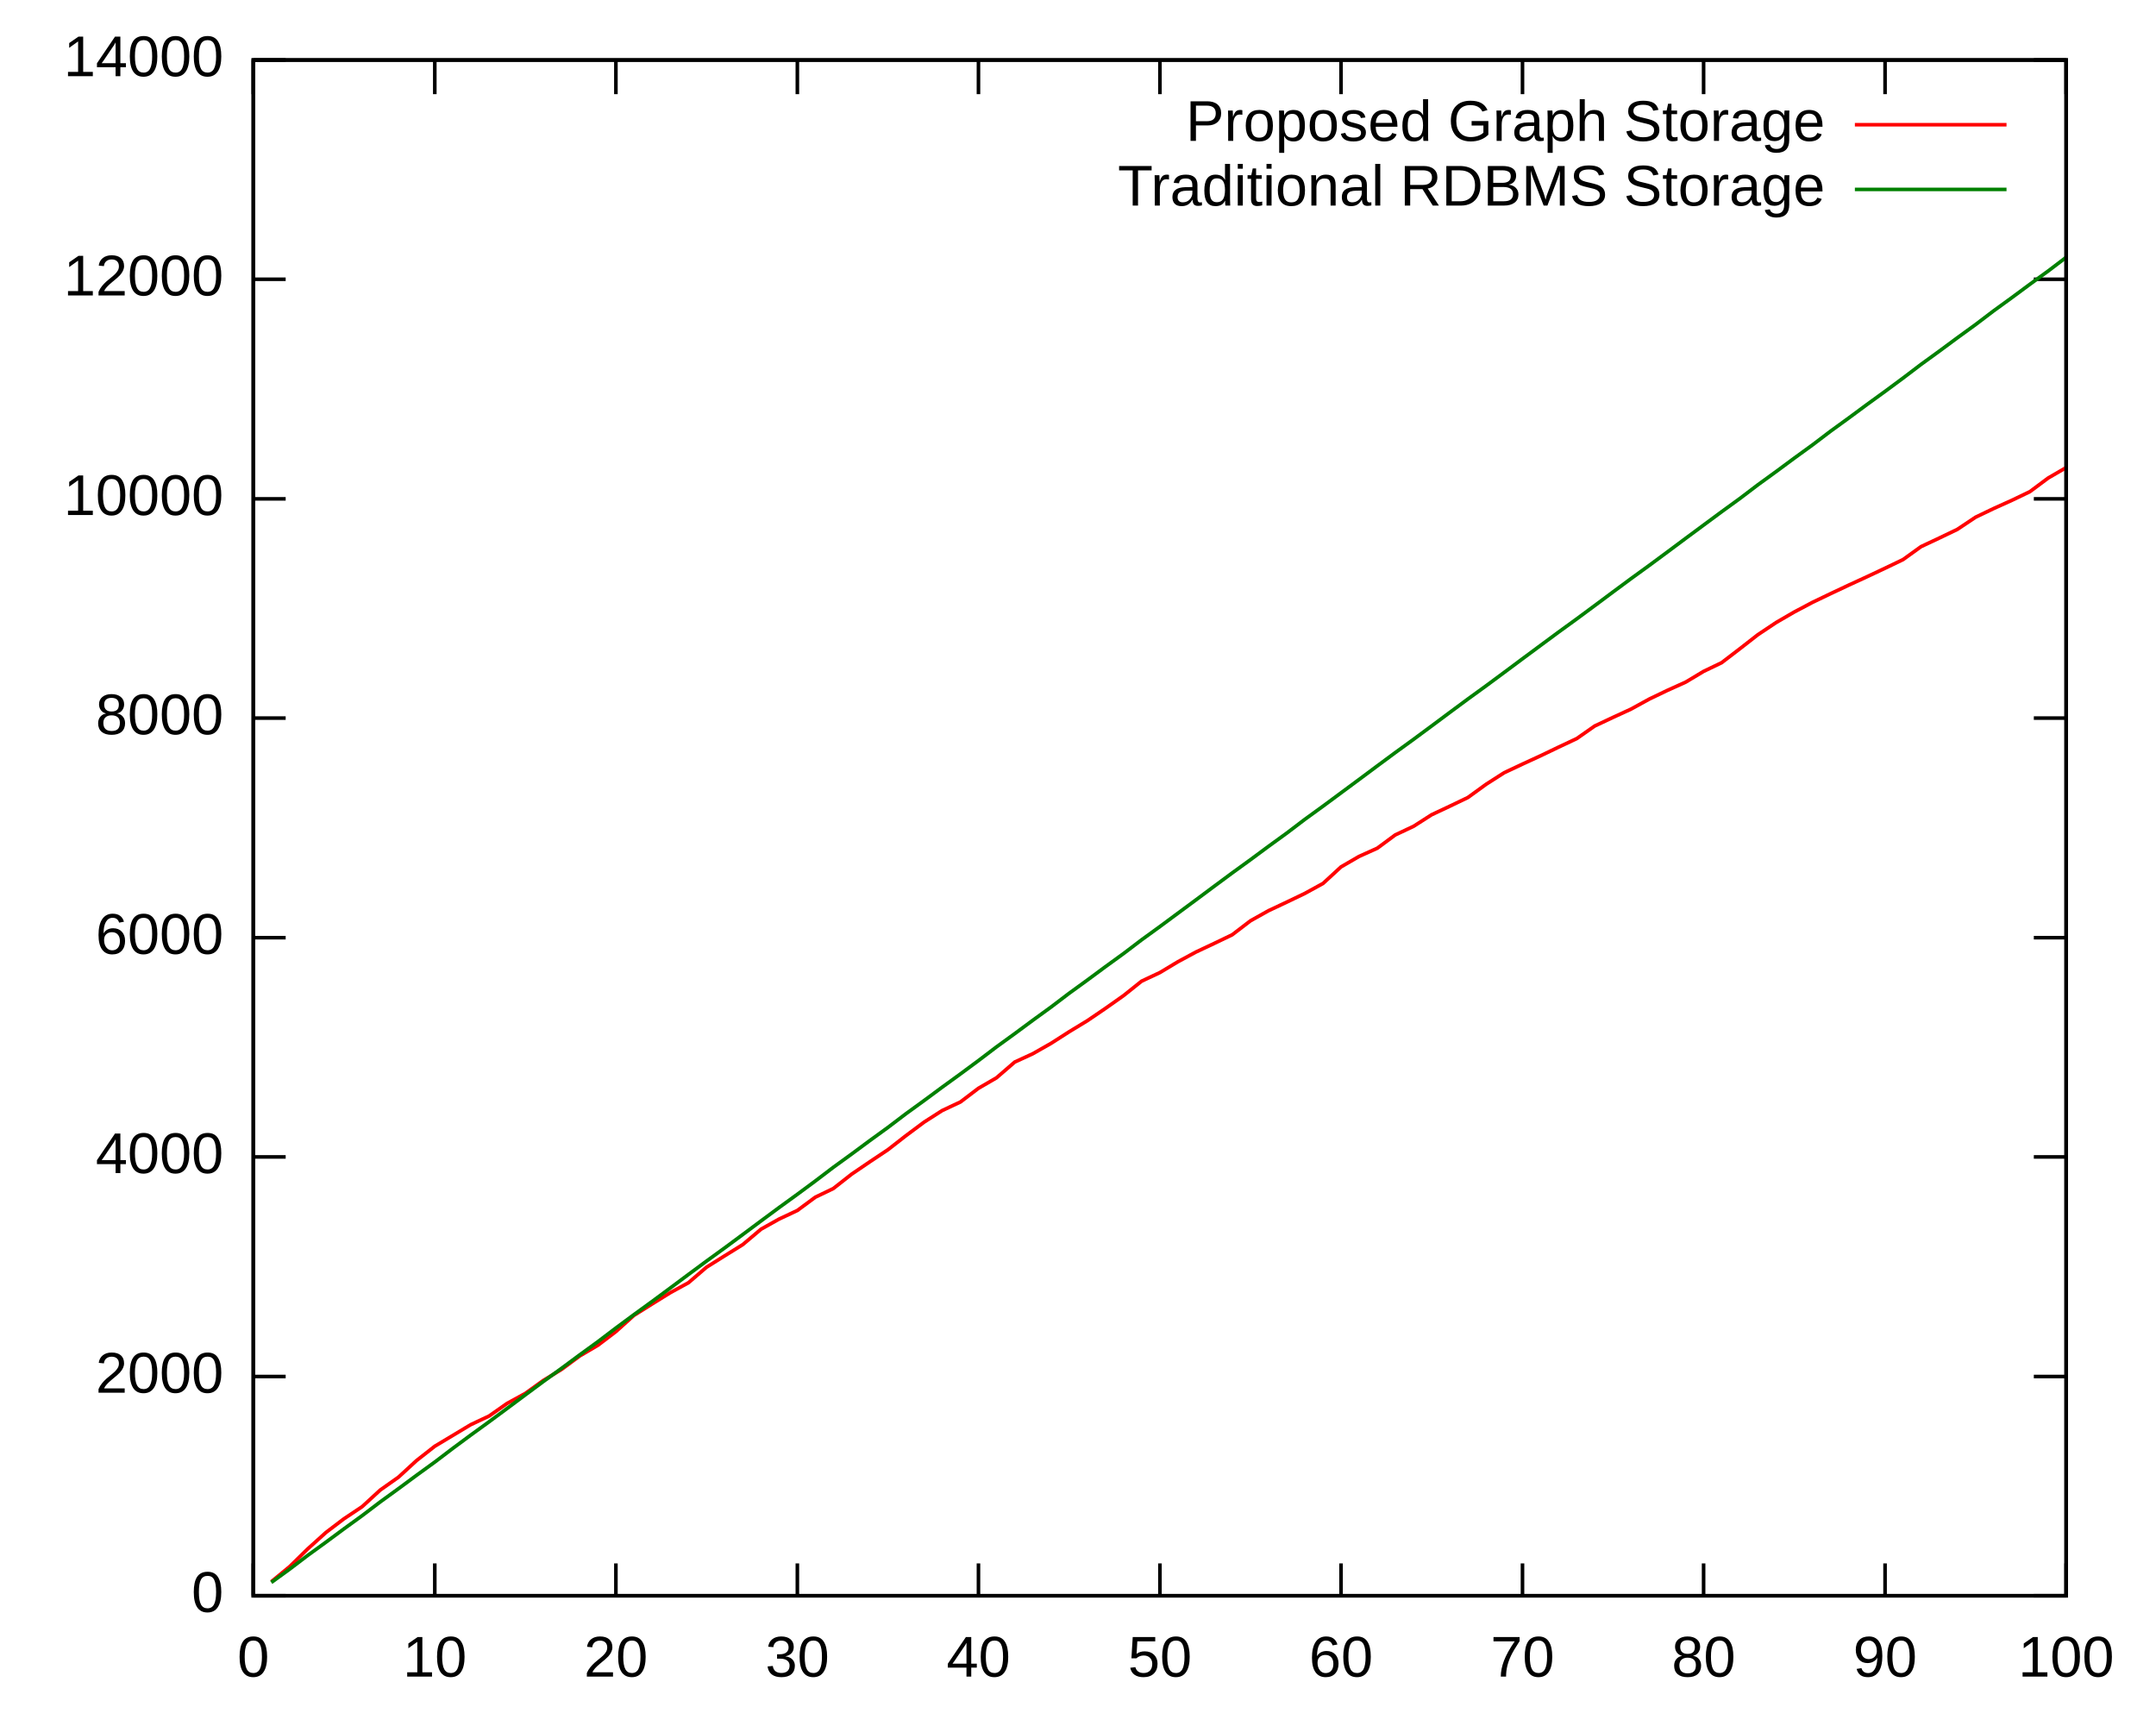
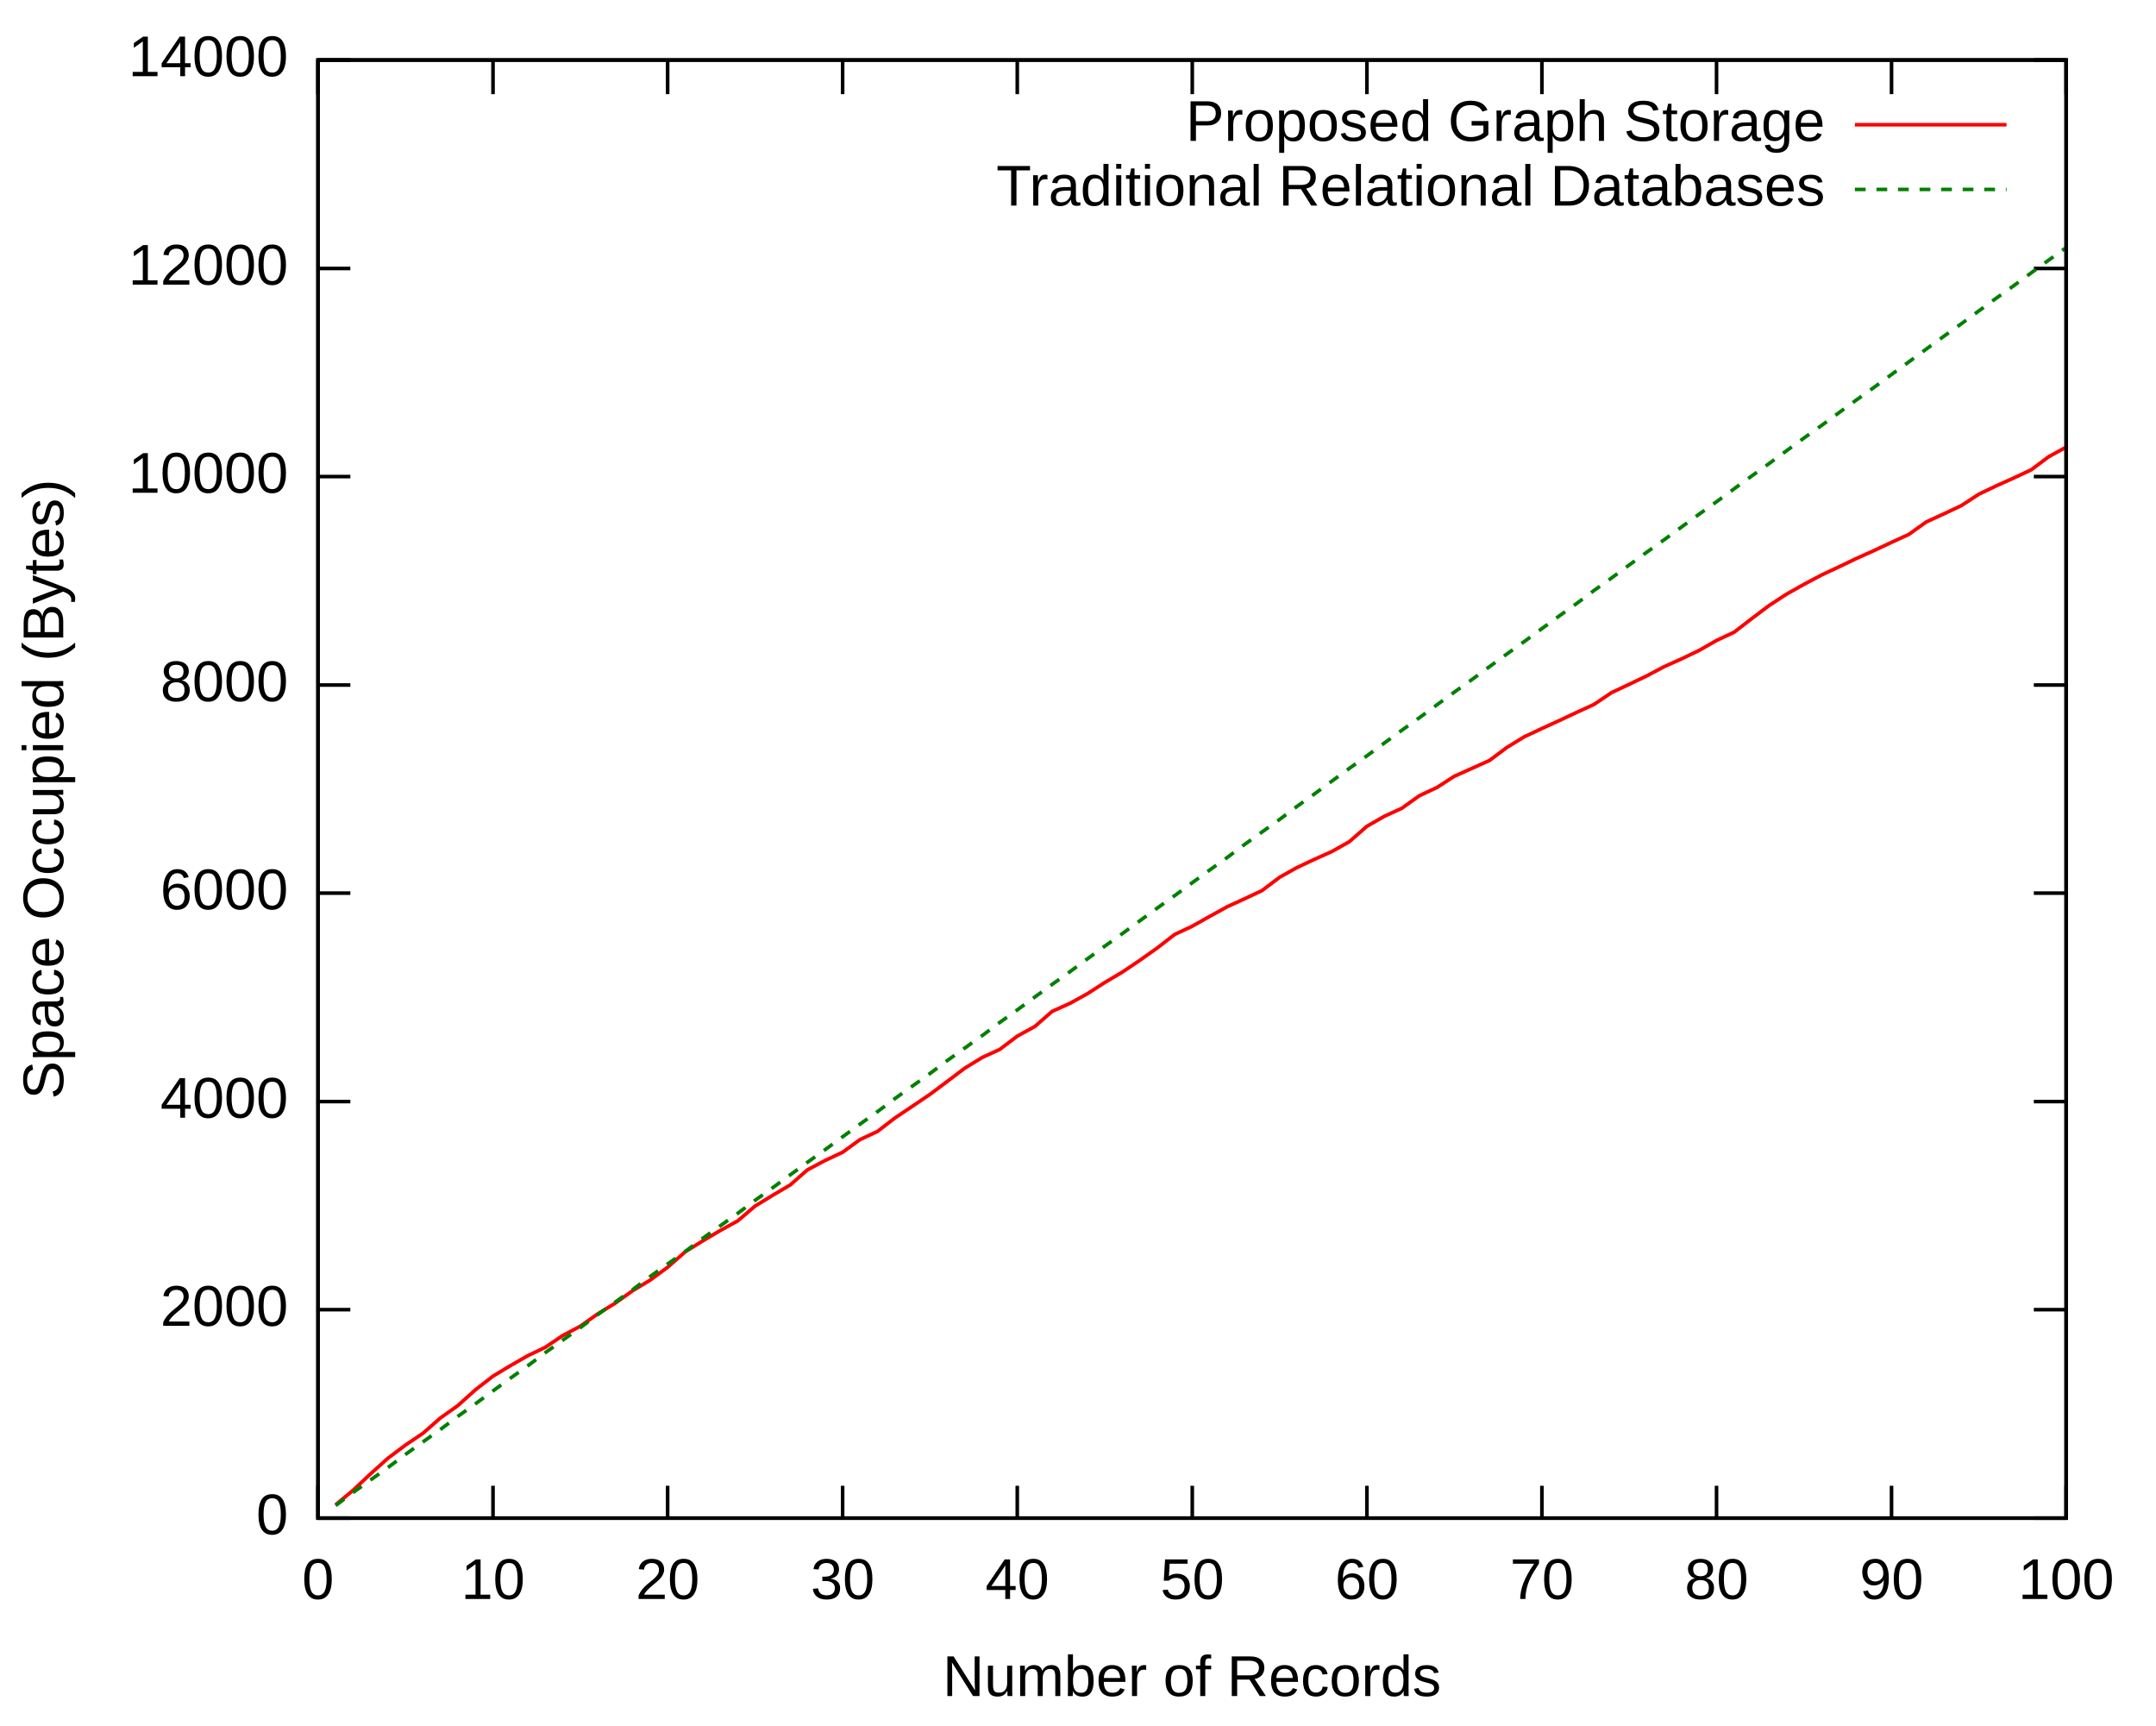
- <svg xmlns="http://www.w3.org/2000/svg" xmlns:xlink="http://www.w3.org/1999/xlink" width="600" height="480" viewBox="0 0 600 480">
+ <svg xmlns="http://www.w3.org/2000/svg" xmlns:xlink="http://www.w3.org/1999/xlink" width="600" height="480" viewBox="0 0 600 480" id="svg2" version="1.1">
+   <defs id="defs183" />
  <g id="gnuplot_canvas">
-     <rect x="0" y="0" width="600" height="480" fill="none" />
-     <defs>
+     <rect x="0" y="0" width="600" height="480" fill="none" id="rect9" />
+     <defs id="defs11">
      <circle id="gpDot" r="0.5" stroke-width="0.5" />
      <path id="gpPt0" stroke-width="0.222" stroke="currentColor" d="M-1,0 h2 M0,-1 v2" />
      <path id="gpPt1" stroke-width="0.222" stroke="currentColor" d="M-1,-1 L1,1 M1,-1 L-1,1" />
      <path id="gpPt2" stroke-width="0.222" stroke="currentColor" d="M-1,0 L1,0 M0,-1 L0,1 M-1,-1 L1,1 M-1,1 L1,-1" />
      <rect id="gpPt3" stroke-width="0.222" stroke="currentColor" x="-1" y="-1" width="2" height="2" />
      <rect id="gpPt4" stroke-width="0.222" stroke="currentColor" fill="currentColor" x="-1" y="-1" width="2" height="2" />
      <circle id="gpPt5" stroke-width="0.222" stroke="currentColor" cx="0" cy="0" r="1" />
      <use xlink:href="#gpPt5" id="gpPt6" fill="currentColor" stroke="none" />
      <path id="gpPt7" stroke-width="0.222" stroke="currentColor" d="M0,-1.33 L-1.33,0.67 L1.33,0.67 z" />
      <use xlink:href="#gpPt7" id="gpPt8" fill="currentColor" stroke="none" />
      <use xlink:href="#gpPt7" id="gpPt9" stroke="currentColor" transform="rotate(180)" />
      <use xlink:href="#gpPt9" id="gpPt10" fill="currentColor" stroke="none" />
      <use xlink:href="#gpPt3" id="gpPt11" stroke="currentColor" transform="rotate(45)" />
      <use xlink:href="#gpPt11" id="gpPt12" fill="currentColor" stroke="none" />
    </defs>
-     <g style="fill:none; color:white; stroke:black; stroke-width:1.00; stroke-linecap:butt; stroke-linejoin:miter">
- </g>
-     <g style="fill:none; color:black; stroke:currentColor; stroke-width:1.00; stroke-linecap:butt; stroke-linejoin:miter">
-       <path stroke="black" d="M70.5,444.0 L79.5,444.0 M575.0,444.0 L566.0,444.0  h0.01" />
-       <g transform="translate(62.2,448.5)" style="stroke:none; fill:black; font-family:Arial; font-size:12.00pt; text-anchor:end">
-         <text> 0</text>
+     <g style="fill:none; color:white; stroke:black; stroke-width:1.00; stroke-linecap:butt; stroke-linejoin:miter" id="g27" />
+     <g style="fill:none; color:black; stroke:currentColor; stroke-width:1.00; stroke-linecap:butt; stroke-linejoin:miter" id="g29">
+       <path stroke="black" d="M88.5,422.4 L97.5,422.4 M575.0,422.4 L566.0,422.4  h0.01" id="path31" />
+       <g transform="translate(80.2,426.9)" style="stroke:none; fill:black; font-family:Arial; font-size:12.00pt; text-anchor:end" id="g33">
+         <text id="text35"> 0</text>
      </g>
-       <path stroke="black" d="M70.5,383.0 L79.5,383.0 M575.0,383.0 L566.0,383.0  h0.01" />
-       <g transform="translate(62.2,387.5)" style="stroke:none; fill:black; font-family:Arial; font-size:12.00pt; text-anchor:end">
-         <text> 2000</text>
+       <path stroke="black" d="M88.5,364.4 L97.5,364.4 M575.0,364.4 L566.0,364.4  h0.01" id="path37" />
+       <g transform="translate(80.2,368.9)" style="stroke:none; fill:black; font-family:Arial; font-size:12.00pt; text-anchor:end" id="g39">
+         <text id="text41"> 2000</text>
      </g>
-       <path stroke="black" d="M70.5,321.9 L79.5,321.9 M575.0,321.9 L566.0,321.9  h0.01" />
-       <g transform="translate(62.2,326.4)" style="stroke:none; fill:black; font-family:Arial; font-size:12.00pt; text-anchor:end">
-         <text> 4000</text>
+       <path stroke="black" d="M88.5,306.5 L97.5,306.5 M575.0,306.5 L566.0,306.5  h0.01" id="path43" />
+       <g transform="translate(80.2,311.0)" style="stroke:none; fill:black; font-family:Arial; font-size:12.00pt; text-anchor:end" id="g45">
+         <text id="text47"> 4000</text>
      </g>
-       <path stroke="black" d="M70.5,260.9 L79.5,260.9 M575.0,260.9 L566.0,260.9  h0.01" />
-       <g transform="translate(62.2,265.4)" style="stroke:none; fill:black; font-family:Arial; font-size:12.00pt; text-anchor:end">
-         <text> 6000</text>
+       <path stroke="black" d="M88.5,248.5 L97.5,248.5 M575.0,248.5 L566.0,248.5  h0.01" id="path49" />
+       <g transform="translate(80.2,253.0)" style="stroke:none; fill:black; font-family:Arial; font-size:12.00pt; text-anchor:end" id="g51">
+         <text id="text53"> 6000</text>
      </g>
-       <path stroke="black" d="M70.5,199.8 L79.5,199.8 M575.0,199.8 L566.0,199.8  h0.01" />
-       <g transform="translate(62.2,204.3)" style="stroke:none; fill:black; font-family:Arial; font-size:12.00pt; text-anchor:end">
-         <text> 8000</text>
+       <path stroke="black" d="M88.5,190.6 L97.5,190.6 M575.0,190.6 L566.0,190.6  h0.01" id="path55" />
+       <g transform="translate(80.2,195.1)" style="stroke:none; fill:black; font-family:Arial; font-size:12.00pt; text-anchor:end" id="g57">
+         <text id="text59"> 8000</text>
      </g>
-       <path stroke="black" d="M70.5,138.8 L79.5,138.8 M575.0,138.8 L566.0,138.8  h0.01" />
-       <g transform="translate(62.2,143.3)" style="stroke:none; fill:black; font-family:Arial; font-size:12.00pt; text-anchor:end">
-         <text> 10000</text>
+       <path stroke="black" d="M88.5,132.6 L97.5,132.6 M575.0,132.6 L566.0,132.6  h0.01" id="path61" />
+       <g transform="translate(80.2,137.1)" style="stroke:none; fill:black; font-family:Arial; font-size:12.00pt; text-anchor:end" id="g63">
+         <text id="text65"> 10000</text>
      </g>
-       <path stroke="black" d="M70.5,77.7 L79.5,77.7 M575.0,77.7 L566.0,77.7  h0.01" />
-       <g transform="translate(62.2,82.2)" style="stroke:none; fill:black; font-family:Arial; font-size:12.00pt; text-anchor:end">
-         <text> 12000</text>
+       <path stroke="black" d="M88.5,74.7 L97.5,74.7 M575.0,74.7 L566.0,74.7  h0.01" id="path67" />
+       <g transform="translate(80.2,79.2)" style="stroke:none; fill:black; font-family:Arial; font-size:12.00pt; text-anchor:end" id="g69">
+         <text id="text71"> 12000</text>
      </g>
-       <path stroke="black" d="M70.5,16.7 L79.5,16.7 M575.0,16.7 L566.0,16.7  h0.01" />
-       <g transform="translate(62.2,21.2)" style="stroke:none; fill:black; font-family:Arial; font-size:12.00pt; text-anchor:end">
-         <text> 14000</text>
+       <path stroke="black" d="M88.5,16.7 L97.5,16.7 M575.0,16.7 L566.0,16.7  h0.01" id="path73" />
+       <g transform="translate(80.2,21.2)" style="stroke:none; fill:black; font-family:Arial; font-size:12.00pt; text-anchor:end" id="g75">
+         <text id="text77"> 14000</text>
      </g>
-       <path stroke="black" d="M70.5,444.0 L70.5,435.0 M70.5,16.7 L70.5,25.7  h0.01" />
-       <g transform="translate(70.5,466.5)" style="stroke:none; fill:black; font-family:Arial; font-size:12.00pt; text-anchor:middle">
-         <text> 0</text>
+       <path stroke="black" d="M88.5,422.4 L88.5,413.4 M88.5,16.7 L88.5,25.7  h0.01" id="path79" />
+       <g transform="translate(88.5,444.9)" style="stroke:none; fill:black; font-family:Arial; font-size:12.00pt; text-anchor:middle" id="g81">
+         <text id="text83"> 0</text>
      </g>
-       <path stroke="black" d="M121.0,444.0 L121.0,435.0 M121.0,16.7 L121.0,25.7  h0.01" />
-       <g transform="translate(121.0,466.5)" style="stroke:none; fill:black; font-family:Arial; font-size:12.00pt; text-anchor:middle">
-         <text> 10</text>
+       <path stroke="black" d="M137.2,422.4 L137.2,413.4 M137.2,16.7 L137.2,25.7  h0.01" id="path85" />
+       <g transform="translate(137.2,444.9)" style="stroke:none; fill:black; font-family:Arial; font-size:12.00pt; text-anchor:middle" id="g87">
+         <text id="text89"> 10</text>
      </g>
-       <path stroke="black" d="M171.4,444.0 L171.4,435.0 M171.4,16.7 L171.4,25.7  h0.01" />
-       <g transform="translate(171.4,466.5)" style="stroke:none; fill:black; font-family:Arial; font-size:12.00pt; text-anchor:middle">
-         <text> 20</text>
+       <path stroke="black" d="M185.8,422.4 L185.8,413.4 M185.8,16.7 L185.8,25.7  h0.01" id="path91" />
+       <g transform="translate(185.8,444.9)" style="stroke:none; fill:black; font-family:Arial; font-size:12.00pt; text-anchor:middle" id="g93">
+         <text id="text95"> 20</text>
      </g>
-       <path stroke="black" d="M221.9,444.0 L221.9,435.0 M221.9,16.7 L221.9,25.7  h0.01" />
-       <g transform="translate(221.9,466.5)" style="stroke:none; fill:black; font-family:Arial; font-size:12.00pt; text-anchor:middle">
-         <text> 30</text>
+       <path stroke="black" d="M234.5,422.4 L234.5,413.4 M234.5,16.7 L234.5,25.7  h0.01" id="path97" />
+       <g transform="translate(234.5,444.9)" style="stroke:none; fill:black; font-family:Arial; font-size:12.00pt; text-anchor:middle" id="g99">
+         <text id="text101"> 30</text>
      </g>
-       <path stroke="black" d="M272.3,444.0 L272.3,435.0 M272.3,16.7 L272.3,25.7  h0.01" />
-       <g transform="translate(272.3,466.5)" style="stroke:none; fill:black; font-family:Arial; font-size:12.00pt; text-anchor:middle">
-         <text> 40</text>
+       <path stroke="black" d="M283.1,422.4 L283.1,413.4 M283.1,16.7 L283.1,25.7  h0.01" id="path103" />
+       <g transform="translate(283.1,444.9)" style="stroke:none; fill:black; font-family:Arial; font-size:12.00pt; text-anchor:middle" id="g105">
+         <text id="text107"> 40</text>
      </g>
-       <path stroke="black" d="M322.8,444.0 L322.8,435.0 M322.8,16.7 L322.8,25.7  h0.01" />
-       <g transform="translate(322.8,466.5)" style="stroke:none; fill:black; font-family:Arial; font-size:12.00pt; text-anchor:middle">
-         <text> 50</text>
+       <path stroke="black" d="M331.8,422.4 L331.8,413.4 M331.8,16.7 L331.8,25.7  h0.01" id="path109" />
+       <g transform="translate(331.8,444.9)" style="stroke:none; fill:black; font-family:Arial; font-size:12.00pt; text-anchor:middle" id="g111">
+         <text id="text113"> 50</text>
      </g>
-       <path stroke="black" d="M373.2,444.0 L373.2,435.0 M373.2,16.7 L373.2,25.7  h0.01" />
-       <g transform="translate(373.2,466.5)" style="stroke:none; fill:black; font-family:Arial; font-size:12.00pt; text-anchor:middle">
-         <text> 60</text>
+       <path stroke="black" d="M380.4,422.4 L380.4,413.4 M380.4,16.7 L380.4,25.7  h0.01" id="path115" />
+       <g transform="translate(380.4,444.9)" style="stroke:none; fill:black; font-family:Arial; font-size:12.00pt; text-anchor:middle" id="g117">
+         <text id="text119"> 60</text>
      </g>
-       <path stroke="black" d="M423.7,444.0 L423.7,435.0 M423.7,16.7 L423.7,25.7  h0.01" />
-       <g transform="translate(423.7,466.5)" style="stroke:none; fill:black; font-family:Arial; font-size:12.00pt; text-anchor:middle">
-         <text> 70</text>
+       <path stroke="black" d="M429.1,422.4 L429.1,413.4 M429.1,16.7 L429.1,25.7  h0.01" id="path121" />
+       <g transform="translate(429.1,444.9)" style="stroke:none; fill:black; font-family:Arial; font-size:12.00pt; text-anchor:middle" id="g123">
+         <text id="text125"> 70</text>
      </g>
-       <path stroke="black" d="M474.1,444.0 L474.1,435.0 M474.1,16.7 L474.1,25.7  h0.01" />
-       <g transform="translate(474.1,466.5)" style="stroke:none; fill:black; font-family:Arial; font-size:12.00pt; text-anchor:middle">
-         <text> 80</text>
+       <path stroke="black" d="M477.7,422.4 L477.7,413.4 M477.7,16.7 L477.7,25.7  h0.01" id="path127" />
+       <g transform="translate(477.7,444.9)" style="stroke:none; fill:black; font-family:Arial; font-size:12.00pt; text-anchor:middle" id="g129">
+         <text id="text131"> 80</text>
      </g>
-       <path stroke="black" d="M524.6,444.0 L524.6,435.0 M524.6,16.7 L524.6,25.7  h0.01" />
-       <g transform="translate(524.6,466.5)" style="stroke:none; fill:black; font-family:Arial; font-size:12.00pt; text-anchor:middle">
-         <text> 90</text>
+       <path stroke="black" d="M526.4,422.4 L526.4,413.4 M526.4,16.7 L526.4,25.7  h0.01" id="path133" />
+       <g transform="translate(526.4,444.9)" style="stroke:none; fill:black; font-family:Arial; font-size:12.00pt; text-anchor:middle" id="g135">
+         <text id="text137"> 90</text>
      </g>
-       <path stroke="black" d="M575.0,444.0 L575.0,435.0 M575.0,16.7 L575.0,25.7  h0.01" />
-       <g transform="translate(575.0,466.5)" style="stroke:none; fill:black; font-family:Arial; font-size:12.00pt; text-anchor:middle">
-         <text> 100</text>
+       <path stroke="black" d="M575.0,422.4 L575.0,413.4 M575.0,16.7 L575.0,25.7  h0.01" id="path139" />
+       <g transform="translate(575.0,444.9)" style="stroke:none; fill:black; font-family:Arial; font-size:12.00pt; text-anchor:middle" id="g141">
+         <text id="text143"> 100</text>
      </g>
-       <path stroke="black" d="M70.5,16.7 L70.5,444.0 L575.0,444.0 L575.0,16.7 L70.5,16.7 Z  h0.01" />
+       <path stroke="black" d="M88.5,16.7 L88.5,422.4 L575.0,422.4 L575.0,16.7 L88.5,16.7 Z  h0.01" id="path145" />
+       <g transform="translate(17.6,219.6) rotate(270)" style="stroke:none; fill:black; font-family:Arial; font-size:12.00pt; text-anchor:middle" id="g147">
+         <text id="text149">Space Occupied (Bytes)</text>
+       </g>
+       <g transform="translate(331.7,471.9)" style="stroke:none; fill:black; font-family:Arial; font-size:12.00pt; text-anchor:middle" id="g151">
+         <text id="text153">Number of Records</text>
+       </g>
    </g>
    <g id="gnuplot_plot_1">
-       <g style="fill:none; color:red; stroke:currentColor; stroke-width:1.00; stroke-linecap:butt; stroke-linejoin:miter">
-         <g transform="translate(507.9,39.2)" style="stroke:none; fill:black; font-family:Arial; font-size:12.00pt; text-anchor:end">
-           <text>Proposed Graph Storage</text>
+       <g style="fill:none; color:red; stroke:currentColor; stroke-width:1.00; stroke-linecap:butt; stroke-linejoin:miter" id="g158">
+         <g transform="translate(507.9,39.2)" style="stroke:none; fill:black; font-family:Arial; font-size:12.00pt; text-anchor:end" id="g160">
+           <text id="text162">Proposed Graph Storage</text>
        </g>
-         <path d="M516.2,34.7 L558.4,34.7 M75.5,440.1 L80.6,435.9 L85.6,431.0 L90.7,426.4 L95.7,422.6 L100.8,419.2    L105.8,414.6 L110.9,411.0 L115.9,406.4 L121.0,402.4 L126.0,399.4 L131.0,396.4 L136.1,394.0 L141.1,390.5    L146.2,387.7 L151.2,384.1 L156.3,381.0 L161.3,377.3 L166.4,374.3 L171.4,370.5 L176.4,366.0 L181.5,362.8    L186.5,359.7 L191.6,356.9 L196.6,352.6 L201.7,349.4 L206.7,346.3 L211.8,342.0 L216.8,339.2 L221.9,336.8    L226.9,333.1 L231.9,330.7 L237.0,326.7 L242.0,323.3 L247.1,319.9 L252.1,316.0 L257.2,312.2 L262.2,309.0    L267.3,306.6 L272.3,302.8 L277.3,299.9 L282.4,295.5 L287.4,293.2 L292.5,290.3 L297.5,287.1 L302.6,284.0    L307.6,280.6 L312.7,277.0 L317.7,273.0 L322.8,270.6 L327.8,267.6 L332.8,264.9 L337.9,262.5 L342.9,260.1    L348.0,256.2 L353.0,253.4 L358.1,251.0 L363.1,248.6 L368.2,245.8 L373.2,241.2 L378.2,238.3 L383.3,236.0    L388.3,232.3 L393.4,229.9 L398.4,226.7 L403.5,224.3 L408.5,221.9 L413.6,218.2 L418.6,215.0 L423.7,212.6    L428.7,210.3 L433.7,207.9 L438.8,205.5 L443.8,202.0 L448.9,199.6 L453.9,197.3 L459.0,194.5 L464.0,192.1    L469.1,189.8 L474.1,186.8 L479.1,184.4 L484.2,180.5 L489.2,176.6 L494.3,173.2 L499.3,170.3 L504.4,167.6    L509.4,165.2 L514.5,162.8 L519.5,160.5 L524.6,158.1 L529.6,155.7 L534.6,152.1 L539.7,149.7 L544.7,147.3    L549.8,143.9 L554.8,141.5 L559.9,139.2 L564.9,136.8 L570.0,133.0 L575.0,130.1  h0.01" />
+         <path d="M516.2,34.7 L558.4,34.7 M93.4,418.7 L98.2,414.7 L103.1,410.1 L108.0,405.7 L112.8,402.1 L117.7,398.8    L122.6,394.5 L127.4,391.1 L132.3,386.7 L137.2,382.9 L142.0,380.0 L146.9,377.2 L151.7,374.9 L156.6,371.6    L161.5,369.0 L166.3,365.6 L171.2,362.6 L176.1,359.1 L180.9,356.2 L185.8,352.6 L190.7,348.3 L195.5,345.3    L200.4,342.4 L205.3,339.7 L210.1,335.6 L215.0,332.6 L219.9,329.7 L224.7,325.5 L229.6,322.9 L234.5,320.6    L239.3,317.1 L244.2,314.8 L249.0,311.1 L253.9,307.8 L258.8,304.5 L263.6,300.9 L268.5,297.2 L273.4,294.2    L278.2,292.0 L283.1,288.3 L288.0,285.6 L292.8,281.4 L297.7,279.2 L302.6,276.5 L307.4,273.4 L312.3,270.5    L317.2,267.2 L322.0,263.8 L326.9,260.0 L331.8,257.7 L336.6,255.0 L341.5,252.3 L346.3,250.1 L351.2,247.8    L356.1,244.1 L360.9,241.4 L365.8,239.1 L370.7,236.9 L375.5,234.2 L380.4,229.9 L385.3,227.1 L390.1,224.9    L395.0,221.4 L399.9,219.1 L404.7,216.0 L409.6,213.8 L414.5,211.6 L419.3,208.0 L424.2,205.0 L429.1,202.7    L433.9,200.5 L438.8,198.2 L443.6,196.0 L448.5,192.7 L453.4,190.4 L458.2,188.1 L463.1,185.5 L468.0,183.3    L472.8,181.0 L477.7,178.2 L482.6,175.9 L487.4,172.2 L492.3,168.5 L497.2,165.3 L502.0,162.6 L506.9,160.0    L511.8,157.7 L516.6,155.4 L521.5,153.2 L526.4,150.9 L531.2,148.7 L536.1,145.2 L540.9,143.0 L545.8,140.7    L550.7,137.5 L555.5,135.2 L560.4,133.0 L565.3,130.7 L570.1,127.1 L575.0,124.4  h0.01" id="path164" style="stroke-width:1;stroke-miterlimit:4;stroke-dasharray:none;stroke-dashoffset:0" />
      </g>
    </g>
    <g id="gnuplot_plot_2">
-       <g style="fill:none; color:green; stroke:currentColor; stroke-width:1.00; stroke-linecap:butt; stroke-linejoin:miter">
-         <g transform="translate(507.9,57.2)" style="stroke:none; fill:black; font-family:Arial; font-size:12.00pt; text-anchor:end">
-           <text>Traditional RDBMS Storage</text>
+       <g style="fill:none; color:green; stroke:currentColor; stroke-width:1.00; stroke-linecap:butt; stroke-linejoin:miter" id="g169">
+         <g transform="translate(507.9,57.2)" style="stroke:none; fill:black; font-family:Arial; font-size:12.00pt; text-anchor:end" id="g171">
+           <text id="text173">Traditional Relational Databases</text>
        </g>
-         <path d="M516.2,52.7 L558.4,52.7 M75.5,440.3 L80.6,436.6 L85.6,432.8 L90.7,429.1 L95.7,425.4 L100.8,421.7    L105.8,417.9 L110.9,414.2 L115.9,410.5 L121.0,406.8 L126.0,403.0 L131.0,399.3 L136.1,395.6 L141.1,391.9    L146.2,388.1 L151.2,384.4 L156.3,380.7 L161.3,377.0 L166.4,373.3 L171.4,369.5 L176.4,365.8 L181.5,362.1    L186.5,358.4 L191.6,354.6 L196.6,350.9 L201.7,347.2 L206.7,343.5 L211.8,339.7 L216.8,336.0 L221.9,332.3    L226.9,328.6 L231.9,324.8 L237.0,321.1 L242.0,317.4 L247.1,313.7 L252.1,309.9 L257.2,306.2 L262.2,302.5    L267.3,298.8 L272.3,295.1 L277.3,291.3 L282.4,287.6 L287.4,283.9 L292.5,280.2 L297.5,276.4 L302.6,272.7    L307.6,269.0 L312.7,265.3 L317.7,261.5 L322.8,257.8 L327.8,254.1 L332.8,250.4 L337.9,246.6 L342.9,242.9    L348.0,239.2 L353.0,235.5 L358.1,231.8 L363.1,228.0 L368.2,224.3 L373.2,220.6 L378.2,216.9 L383.3,213.1    L388.3,209.4 L393.4,205.7 L398.4,202.0 L403.5,198.2 L408.5,194.5 L413.6,190.8 L418.6,187.1 L423.7,183.3    L428.7,179.6 L433.7,175.9 L438.8,172.2 L443.8,168.5 L448.9,164.7 L453.9,161.0 L459.0,157.3 L464.0,153.6    L469.1,149.8 L474.1,146.1 L479.1,142.4 L484.2,138.7 L489.2,134.9 L494.3,131.2 L499.3,127.5 L504.4,123.8    L509.4,120.0 L514.5,116.3 L519.5,112.6 L524.6,108.9 L529.6,105.2 L534.6,101.4 L539.7,97.7 L544.7,94.0    L549.8,90.3 L554.8,86.5 L559.9,82.8 L564.9,79.1 L570.0,75.4 L575.0,71.6  h0.01" />
+         <path d="M516.2,52.7 L558.4,52.7 M93.4,418.9 L98.2,415.3 L103.1,411.8 L108.0,408.3 L112.8,404.7 L117.7,401.2    L122.6,397.7 L127.4,394.1 L132.3,390.6 L137.2,387.0 L142.0,383.5 L146.9,380.0 L151.7,376.4 L156.6,372.9    L161.5,369.4 L166.3,365.8 L171.2,362.3 L176.1,358.8 L180.9,355.2 L185.8,351.7 L190.7,348.2 L195.5,344.6    L200.4,341.1 L205.3,337.6 L210.1,334.0 L215.0,330.5 L219.9,326.9 L224.7,323.4 L229.6,319.9 L234.5,316.3    L239.3,312.8 L244.2,309.3 L249.0,305.7 L253.9,302.2 L258.8,298.7 L263.6,295.1 L268.5,291.6 L273.4,288.1    L278.2,284.5 L283.1,281.0 L288.0,277.4 L292.8,273.9 L297.7,270.4 L302.6,266.8 L307.4,263.3 L312.3,259.8    L317.2,256.2 L322.0,252.7 L326.9,249.2 L331.8,245.6 L336.6,242.1 L341.5,238.6 L346.3,235.0 L351.2,231.5    L356.1,228.0 L360.9,224.4 L365.8,220.9 L370.7,217.3 L375.5,213.8 L380.4,210.3 L385.3,206.7 L390.1,203.2    L395.0,199.7 L399.9,196.1 L404.7,192.6 L409.6,189.1 L414.5,185.5 L419.3,182.0 L424.2,178.5 L429.1,174.9    L433.9,171.4 L438.8,167.9 L443.6,164.3 L448.5,160.8 L453.4,157.2 L458.2,153.7 L463.1,150.2 L468.0,146.6    L472.8,143.1 L477.7,139.6 L482.6,136.0 L487.4,132.5 L492.3,129.0 L497.2,125.4 L502.0,121.9 L506.9,118.4    L511.8,114.8 L516.6,111.3 L521.5,107.8 L526.4,104.2 L531.2,100.7 L536.1,97.1 L540.9,93.6 L545.8,90.1    L550.7,86.5 L555.5,83.0 L560.4,79.5 L565.3,75.9 L570.1,72.4 L575.0,68.9  h0.01" id="path175" style="stroke-width:1;stroke-miterlimit:4;stroke-dasharray:3,3;stroke-dashoffset:0" />
      </g>
    </g>
-     <g style="fill:none; color:black; stroke:currentColor; stroke-width:1.00; stroke-linecap:butt; stroke-linejoin:miter">
-       <path stroke="black" d="M70.5,16.7 L70.5,444.0 L575.0,444.0 L575.0,16.7 L70.5,16.7 Z  h0.01" />
+     <g style="fill:none; color:black; stroke:currentColor; stroke-width:1.00; stroke-linecap:butt; stroke-linejoin:miter" id="g177">
+       <path stroke="black" d="M88.5,16.7 L88.5,422.4 L575.0,422.4 L575.0,16.7 L88.5,16.7 Z  h0.01" id="path179" />
    </g>
  </g>
</svg>
